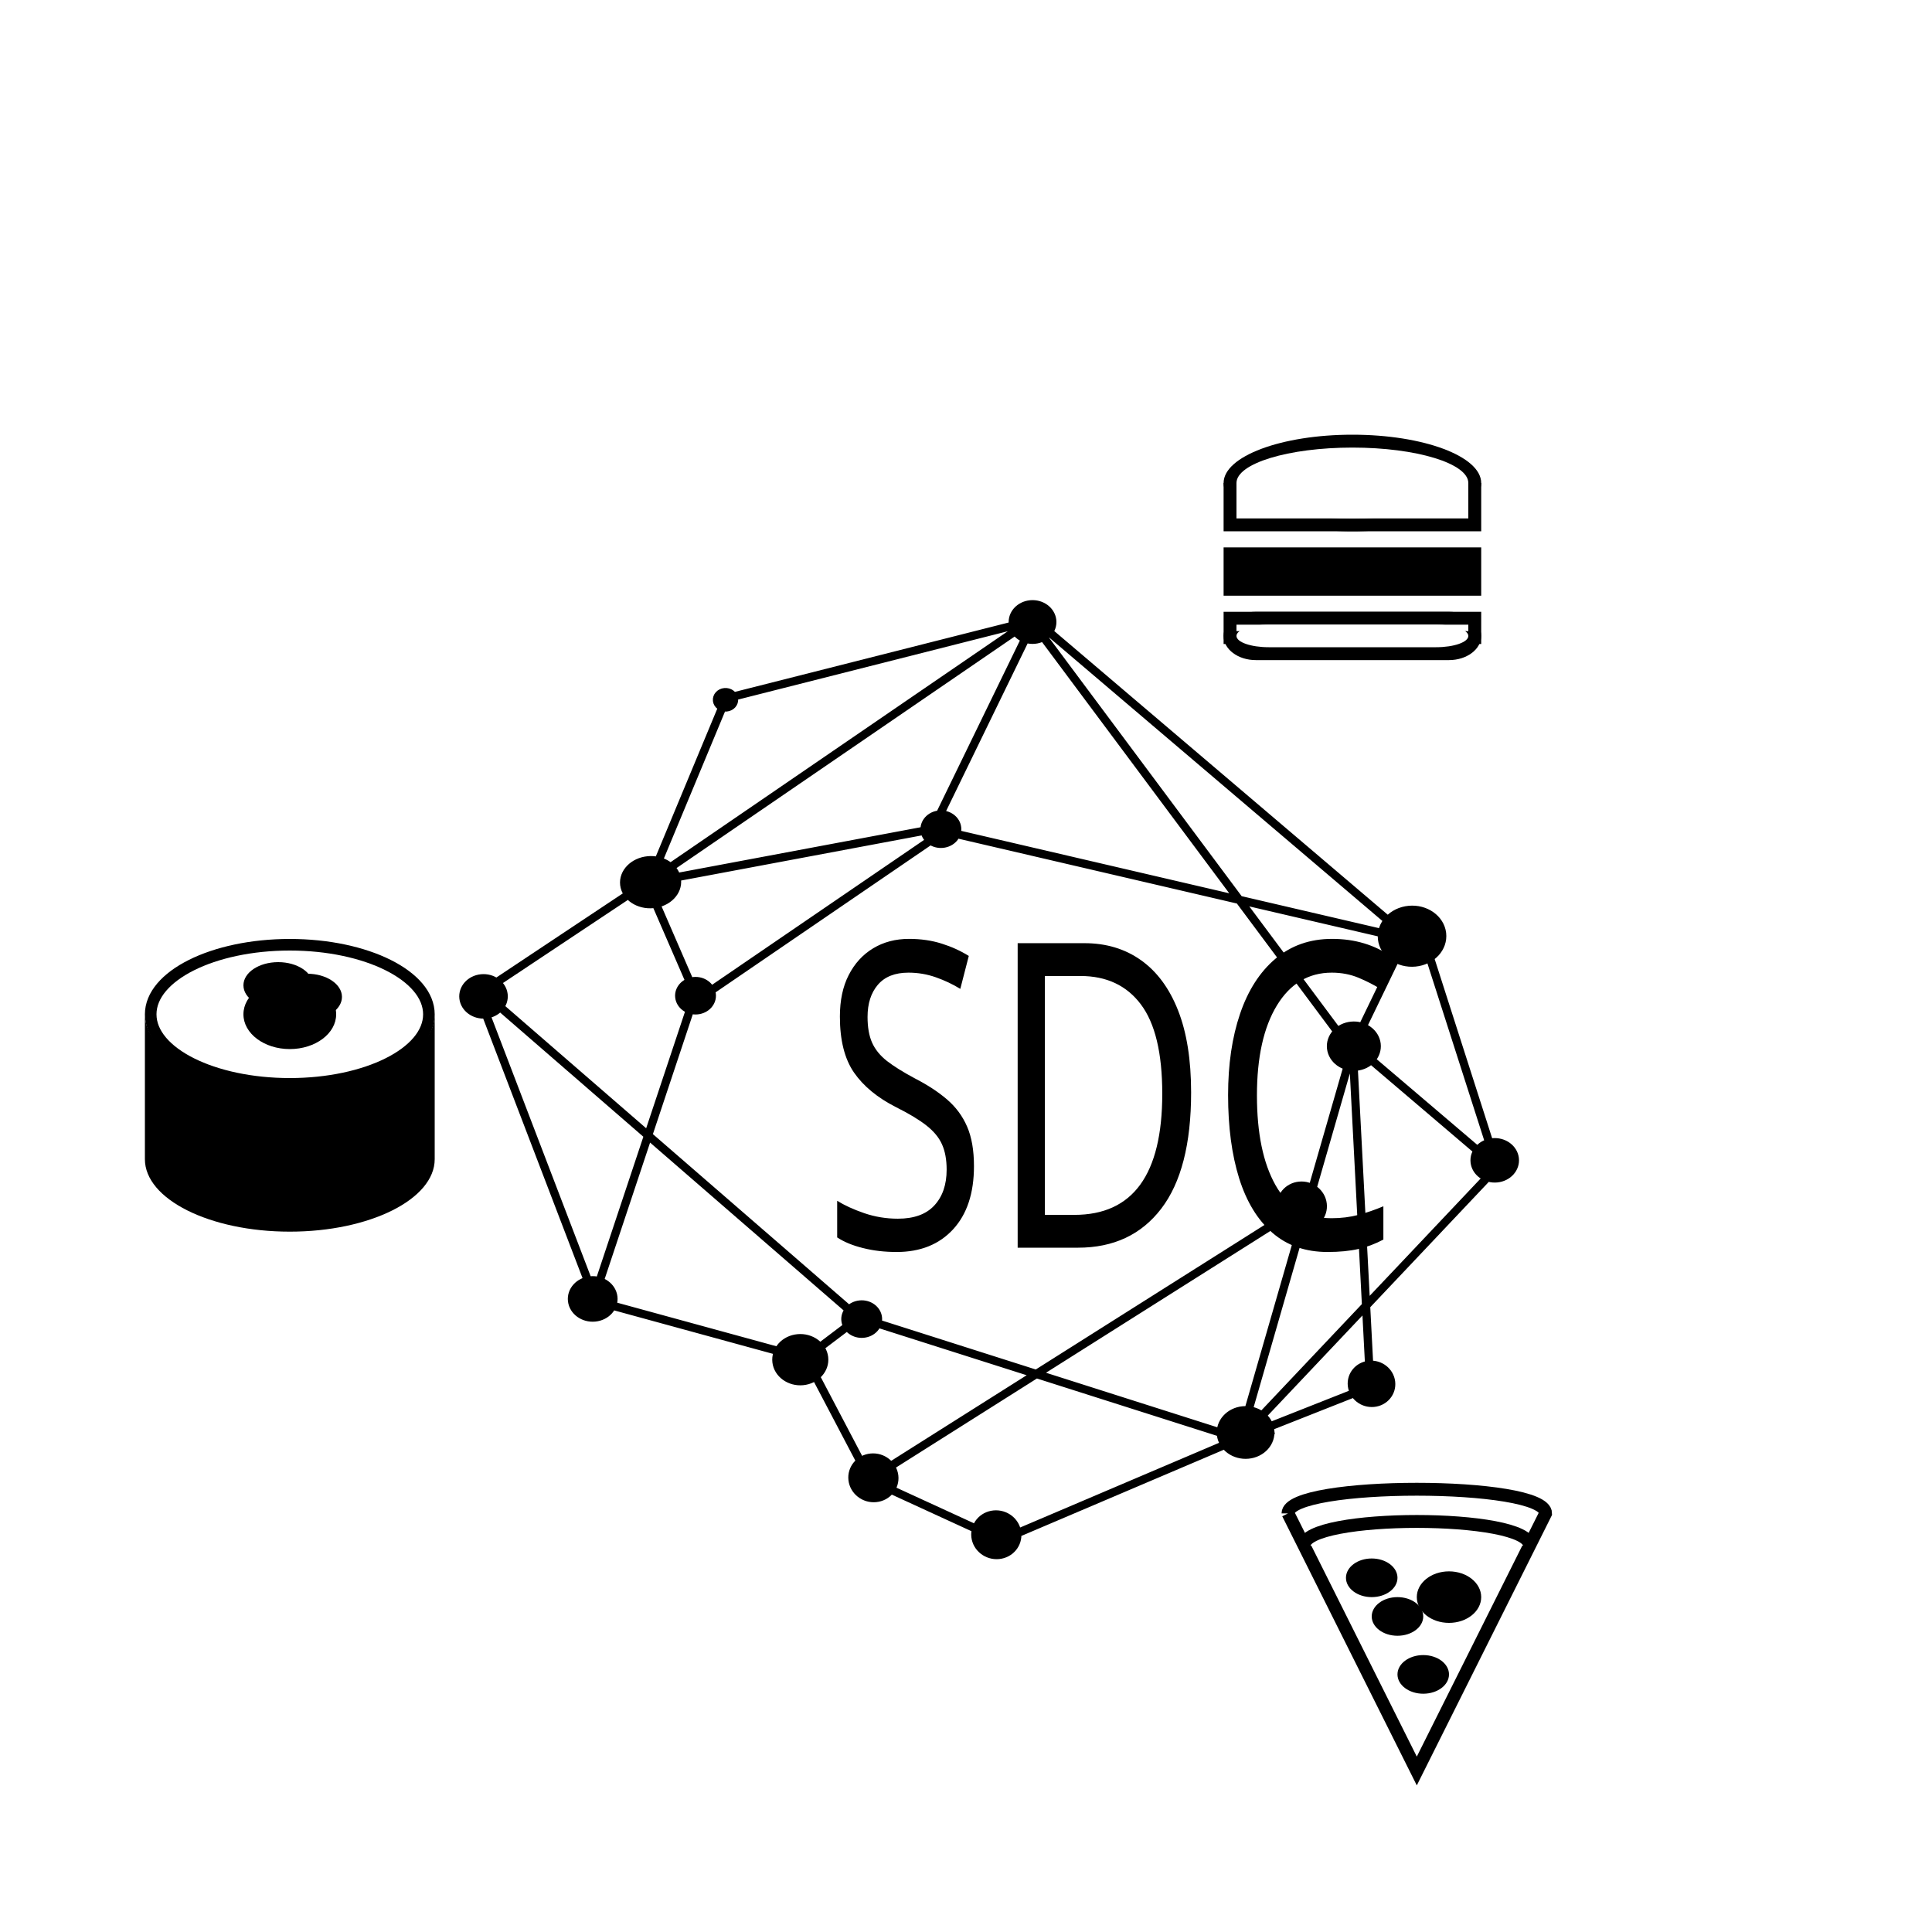
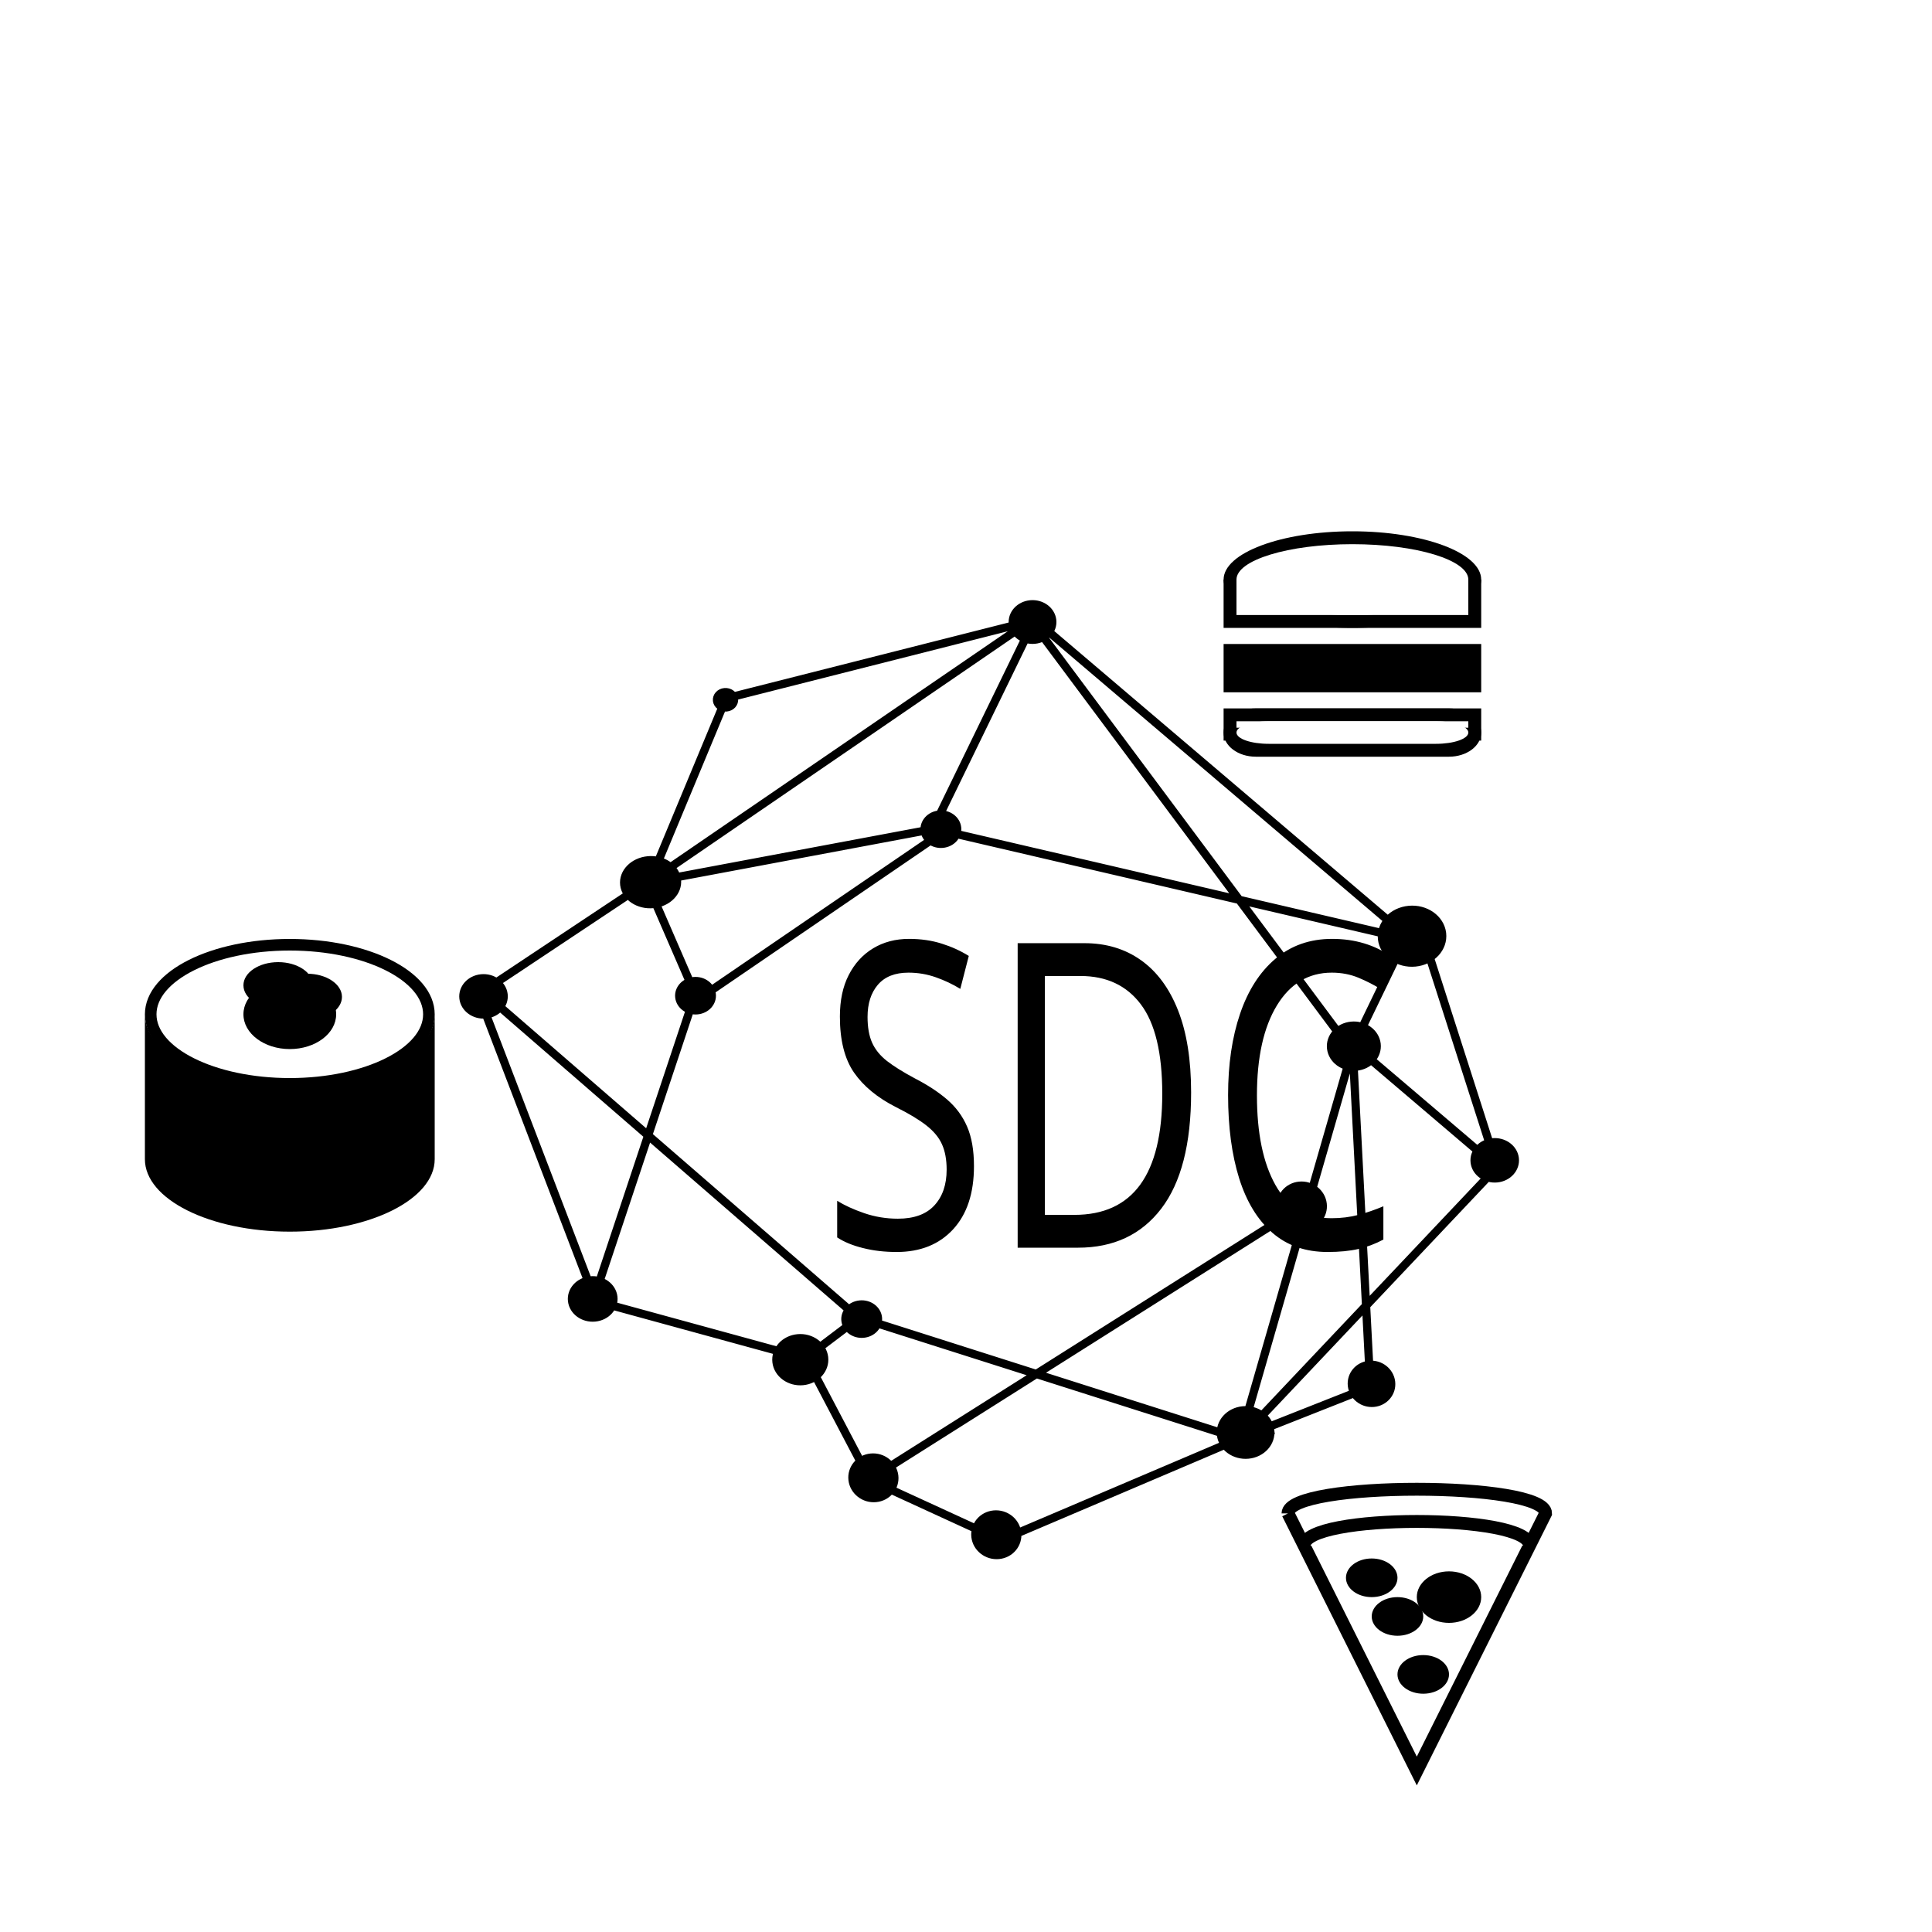
<svg xmlns="http://www.w3.org/2000/svg" width="5in" height="5in" viewBox="0 0 300 300" version="1.1">
  <rect X="0" y="0" width="300" height="300" fill="#ffffff" />
  <g id="sushi" transform="scale(0.9) translate(0, 150)">
    <path fill="#000000" d="M 25 25 v 25 a 25 12.5 0 0 0 50 0 v -25 a 25 12.5 0 0 1 -50 0" />
    <ellipse fill="#ffffff" stroke="#000000" stroke-width="2" cx="50" cy="25" rx="24" ry="12" />
    <ellipse fill="#000000" cx="48" cy="20" rx="6" ry="4" />
    <ellipse fill="#000000" cx="53" cy="22" rx="6" ry="4" />
    <ellipse fill="#000000" cx="50" cy="25" rx="8" ry="6" />
  </g>
-   <g id="burger" transform="translate(150, 50)">
+   <g id="burger" transform="translate(150, 65)">
    <ellipse fill="#000000" cx="60" cy="25" rx="20" ry="7.5" />
    <rect fill="#000000" x="40" y="25" width="40" height="7.5" />
    <ellipse fill="#ffffff" cx="60" cy="25" rx="18" ry="5.5" />
    <rect fill="#ffffff" x="42" y="25" width="36" height="5.5" />
    <rect fill="#000000" x="40" y="35" width="40" height="7.5" />
    <rect fill="#000000" x="40" y="45" width="40" height="7.5" rx="5" ry="5" />
    <rect fill="#000000" x="40" y="45" width="40" height="5" />
    <rect fill="#ffffff" x="42" y="47" width="36" height="3.5" rx="5" ry="5" />
    <rect fill="#ffffff" x="42" y="47" width="36" height="1" />
  </g>
  <g id="pizza" transform="translate(160, 220)">
    <path fill="#ffffff" stroke="#000000" stroke-width="2" d="M 40 15 l 20 40 l 20 -40 c 0 -5 -40 -5 -40 0" />
    <path fill="#ffffff" stroke="#000000" stroke-width="2" d="M 42.5 20 c 0 -5 35 -5 35 0" />
    <ellipse fill="#000000" cx="53" cy="25" rx="4" ry="3" />
    <ellipse fill="#000000" cx="65" cy="28" rx="5" ry="4" />
    <ellipse fill="#000000" cx="57" cy="31" rx="4" ry="3" />
    <ellipse fill="#000000" cx="61" cy="40" rx="4" ry="3" />
  </g>
  <g id="sdc-logo" transform="translate(25, 100)">
    <path d="m 99.737,110.051 10.394,19.789 M 121.845,28.902 83.316,55.234 m -31.961,0.013 56.044,48.605 M 136.13,-3.817 86.913,8.653 M 75.534,37.777 87.869,8.126 m 1.109,0.411 a 1.327,1.193 0 0 1 -1.179,1.313 1.327,1.193 0 0 1 -1.46,-1.06 1.327,1.193 0 0 1 1.179,-1.313 1.327,1.193 0 0 1 1.46,1.06 z m 118.489,72.692 -11.518,-35.909 m 11.518,35.909 -38.209,40.404 m 38.209,-40.404 -22.644,-19.283 M 49.337,54.569 67.377,101.69 M 49.765,54.093 76.289,36.449 m -23.096,17.969 a 3.13,2.814 0 0 1 -2.781,3.097 3.13,2.814 0 0 1 -3.444,-2.501 3.13,2.814 0 0 1 2.781,-3.097 3.13,2.814 0 0 1 3.444,2.501 z M 210.213,79.877 a 3.13,2.814 0 0 1 -2.781,3.097 3.13,2.814 0 0 1 -3.444,-2.501 3.13,2.814 0 0 1 2.781,-3.097 3.13,2.814 0 0 1 3.444,2.501 z m -29.829,7.068 a 3.263,3.147 13.039 0 1 -2.865,3.448 3.263,3.147 13.039 0 1 -3.608,-2.828 3.263,3.147 13.039 0 1 2.865,-3.448 3.263,3.147 13.039 0 1 3.608,2.828 z m -66.528,42.22 a 3.263,3.147 13.039 0 1 -2.865,3.448 3.263,3.147 13.039 0 1 -3.608,-2.828 3.263,3.147 13.039 0 1 2.865,-3.448 3.263,3.147 13.039 0 1 3.608,2.828 z m -4.702,1.103 65.782,-41.57 m -41.994,49.307 a 3.263,3.147 13.039 0 1 -2.865,3.448 3.263,3.147 13.039 0 1 -3.608,-2.828 3.263,3.147 13.039 0 1 2.865,-3.448 3.263,3.147 13.039 0 1 3.608,2.828 z m -2.402,1.101 38.266,-16.292 m -40.814,15.23 -17.863,-8.203 M 185.328,61.871 167.472,123.812 M 184.777,63.001 134.908,-3.918 M 75.313,37.101 120.836,28.563 M 82.786,54.85 67.368,101.154 m 31.967,9.588 -32.572,-8.914 m 32.648,9.56 9.556,-7.229 m 58.455,19.222 -58.883,-18.746 m 58.883,18.746 20.356,-8.045 m -2.776,-53.333 2.776,53.333 m -2.57,-53.045 8.297,-17.174 M 135.651,-3.771 194.085,45.933 m -74.206,-17.278 74.206,17.278 M 119.879,28.655 135.651,-3.771 M 74.552,37.784 135.172,-3.726 M 75.297,36.744 83.316,55.234 m 2.203,-0.864 a 2.533,2.277 0 0 1 -2.25,2.506 2.533,2.277 0 0 1 -2.787,-2.023 2.533,2.277 0 0 1 2.25,-2.506 2.533,2.277 0 0 1 2.787,2.023 z M 123.62,28.514 a 2.533,2.277 0 0 1 -2.25,2.506 2.533,2.277 0 0 1 -2.787,-2.023 2.533,2.277 0 0 1 2.25,-2.506 2.533,2.277 0 0 1 2.787,2.023 z m 65.138,33.599 a 3.552,3.194 0 0 1 -3.156,3.514 3.552,3.194 0 0 1 -3.909,-2.838 3.552,3.194 0 0 1 3.156,-3.514 3.552,3.194 0 0 1 3.909,2.838 z m -77.436,42.474 a 2.533,2.277 0 0 1 -2.25,2.506 2.533,2.277 0 0 1 -2.787,-2.023 2.533,2.277 0 0 1 2.25,-2.506 2.533,2.277 0 0 1 2.787,2.023 z m 60.913,17.481 a 3.842,3.454 0 0 1 -3.413,3.801 3.842,3.454 0 0 1 -4.227,-3.069 3.842,3.454 0 0 1 3.414,-3.801 3.842,3.454 0 0 1 4.227,3.069 z M 138.383,-3.706 a 3.07,2.76 0 0 1 -2.727,3.037 3.07,2.76 0 0 1 -3.377,-2.452 3.07,2.76 0 0 1 2.727,-3.037 3.07,2.76 0 0 1 3.377,2.452 z M 191.005,114.591 a 3.065,2.957 13.191 0 1 -2.69,3.239 3.065,2.957 13.191 0 1 -3.389,-2.657 3.065,2.957 13.191 0 1 2.69,-3.239 3.065,2.957 13.191 0 1 3.389,2.657 z m -88.041,-3.814 a 3.717,3.342 0 0 1 -3.302,3.677 3.717,3.342 0 0 1 -4.089,-2.969 3.717,3.342 0 0 1 3.302,-3.677 3.717,3.342 0 0 1 4.089,2.969 z m -32.724,-9.387 a 3.223,2.898 0 0 1 -2.864,3.189 3.223,2.898 0 0 1 -3.547,-2.575 3.223,2.898 0 0 1 2.864,-3.189 3.223,2.898 0 0 1 3.547,2.575 z M 198.92,44.926 a 4.106,4.685 88.812 0 1 -4.176,4.528 4.106,4.685 88.812 0 1 -5.143,-3.636 4.106,4.685 88.812 0 1 4.176,-4.528 4.106,4.685 88.812 0 1 5.143,3.636 z M 80.112,36.593 a 3.415,4.11 87.404 0 1 -3.687,3.786 3.415,4.11 87.404 0 1 -4.491,-3.002 3.415,4.11 87.404 0 1 3.687,-3.786 3.415,4.11 87.404 0 1 4.491,3.002 z" style="fill:#000000;fill-opacity:1;fill-rule:evenodd;stroke:#000000;stroke-width:1.279;stroke-linecap:butt;stroke-linejoin:miter;stroke-miterlimit:4;stroke-dasharray:none;stroke-opacity:1" id="path4277" />
    <text xml:space="preserve" style="font-style:normal;font-weight:normal;font-size:55.839px;line-height:125%;font-family:sans-serif;letter-spacing:0px;word-spacing:0px;fill:#000000;fill-opacity:1;stroke:none;stroke-width:0.379px;stroke-linecap:butt;stroke-linejoin:miter;stroke-opacity:1" x="121.664" y="79.052" id="text6035" transform="scale(0.8432917,1.185829)">
      <tspan id="tspan6037" x="121.664" y="79.052" style="font-style:normal;font-variant:normal;font-weight:normal;font-stretch:condensed;font-size:55.839px;font-family:'Agency FB';fill:#000000;fill-opacity:1;stroke-width:0.379px">SDC</tspan>
    </text>
  </g>
</svg>
